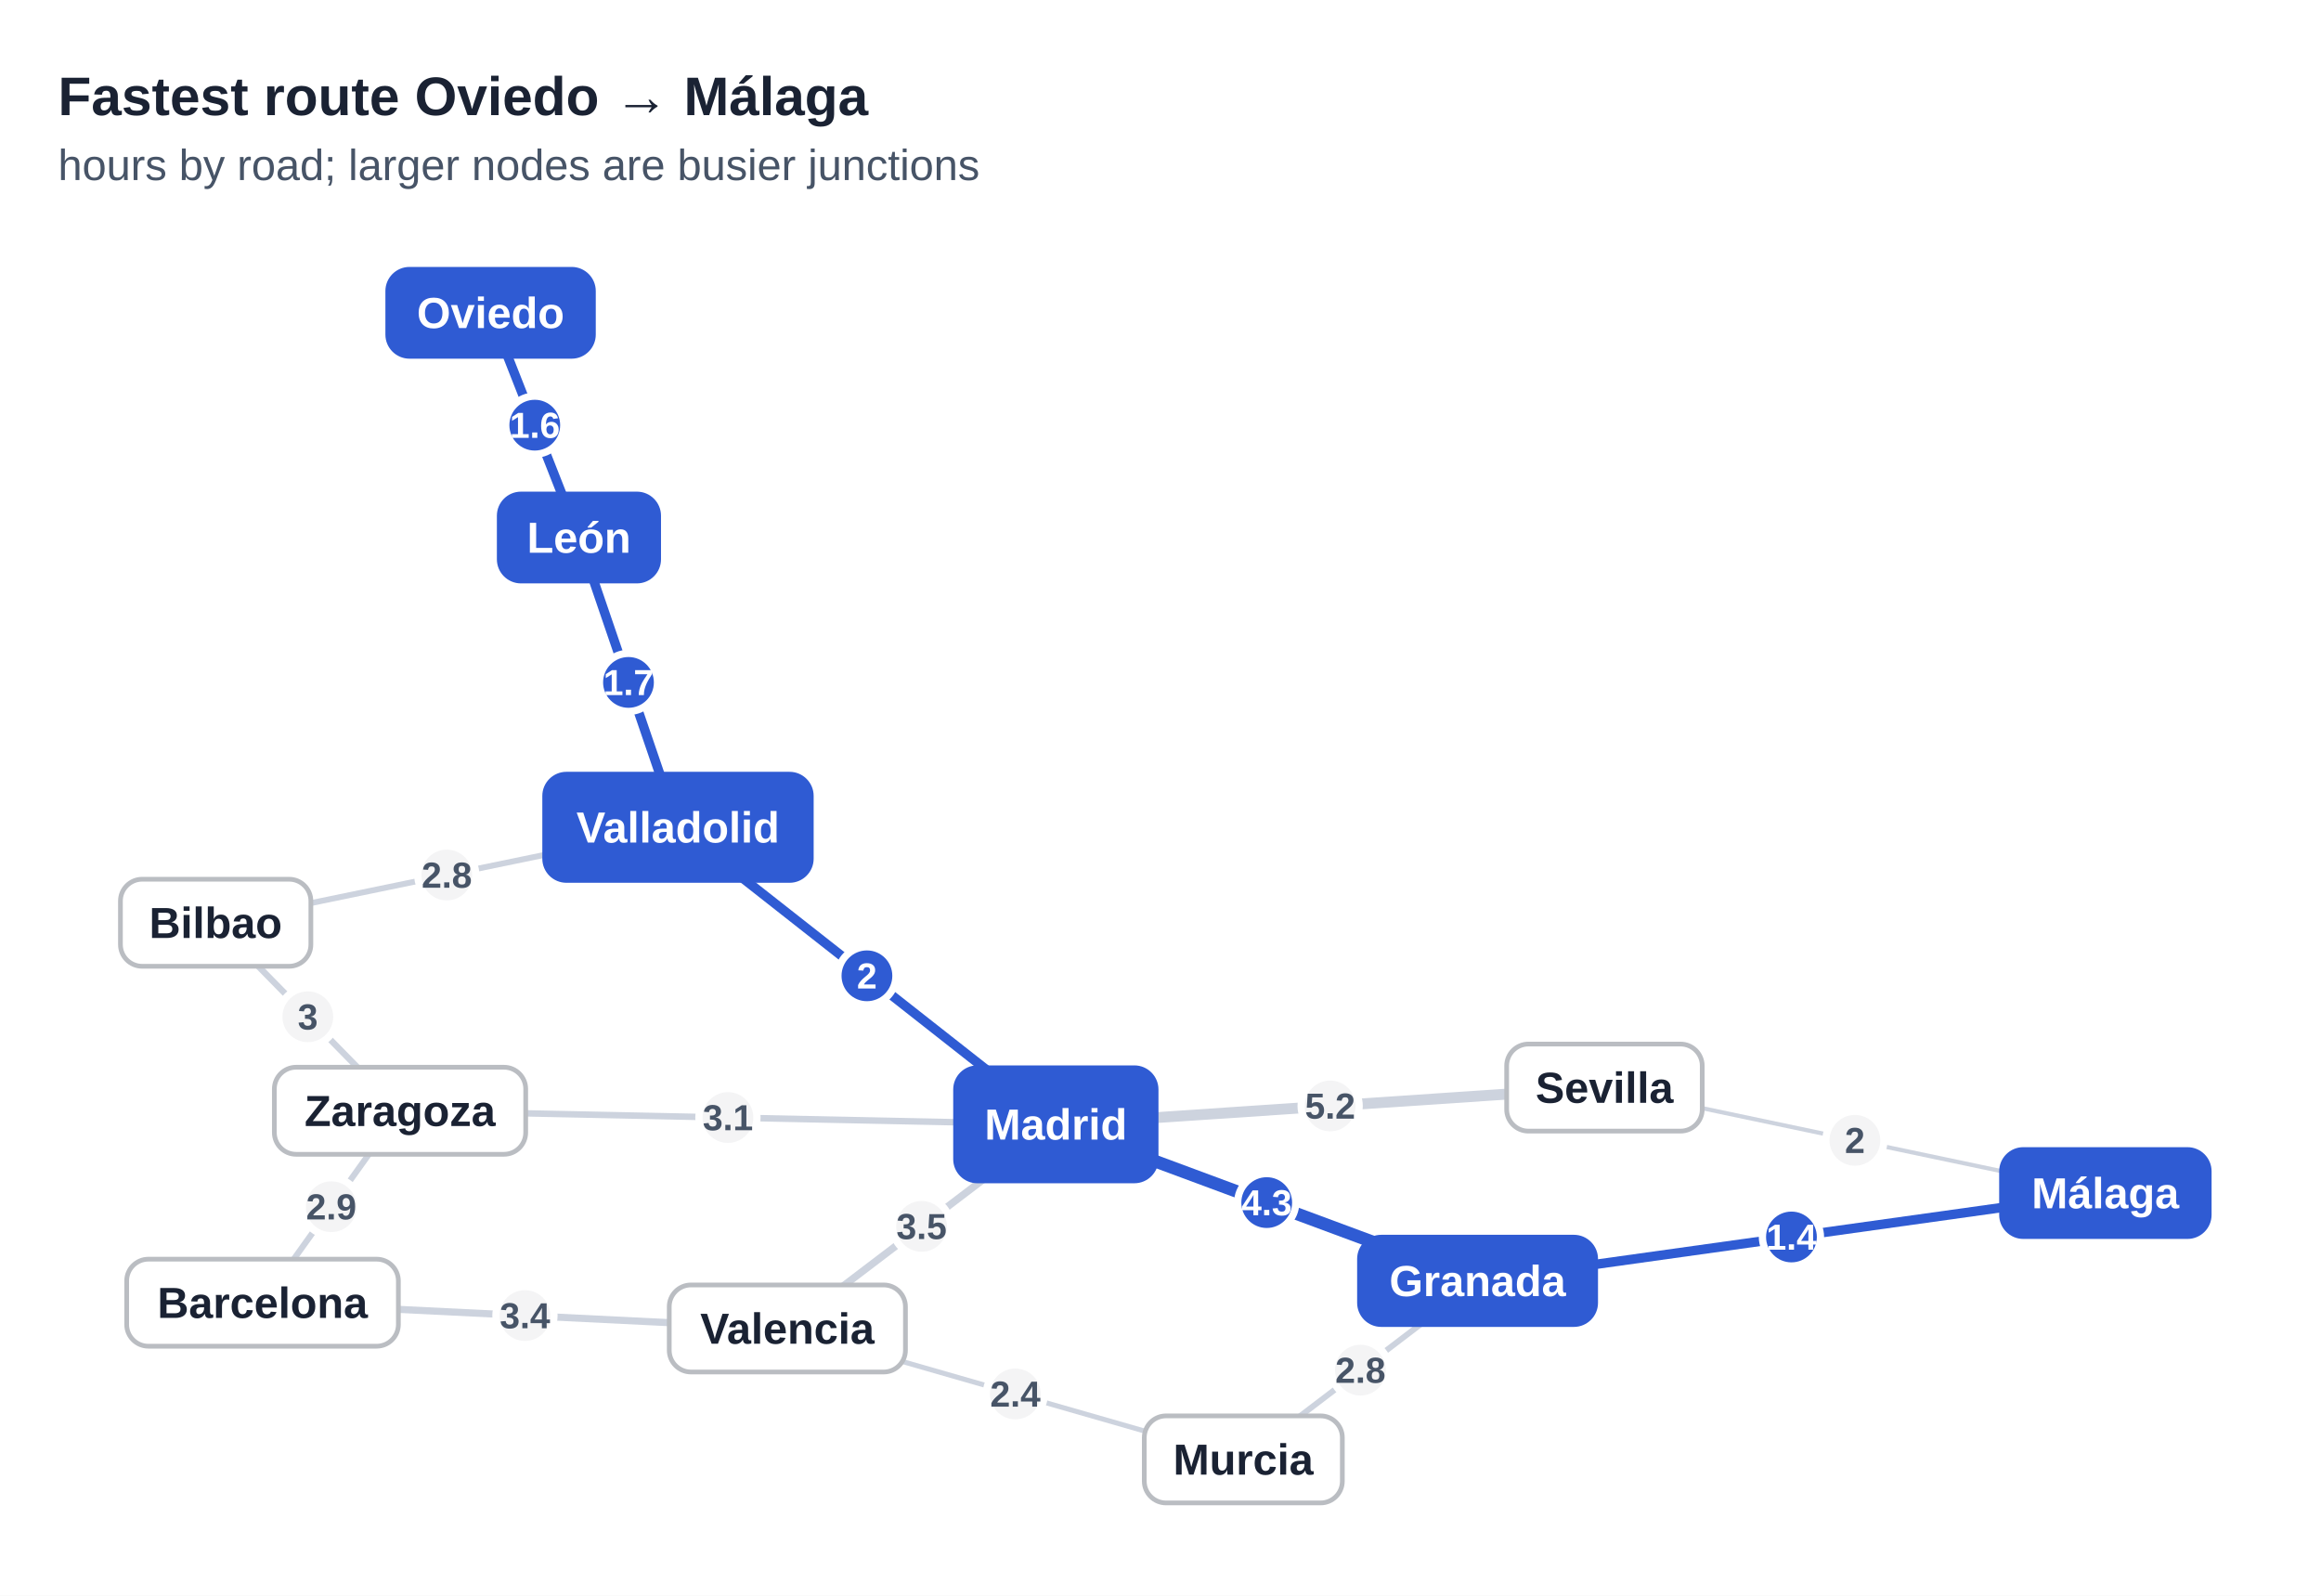
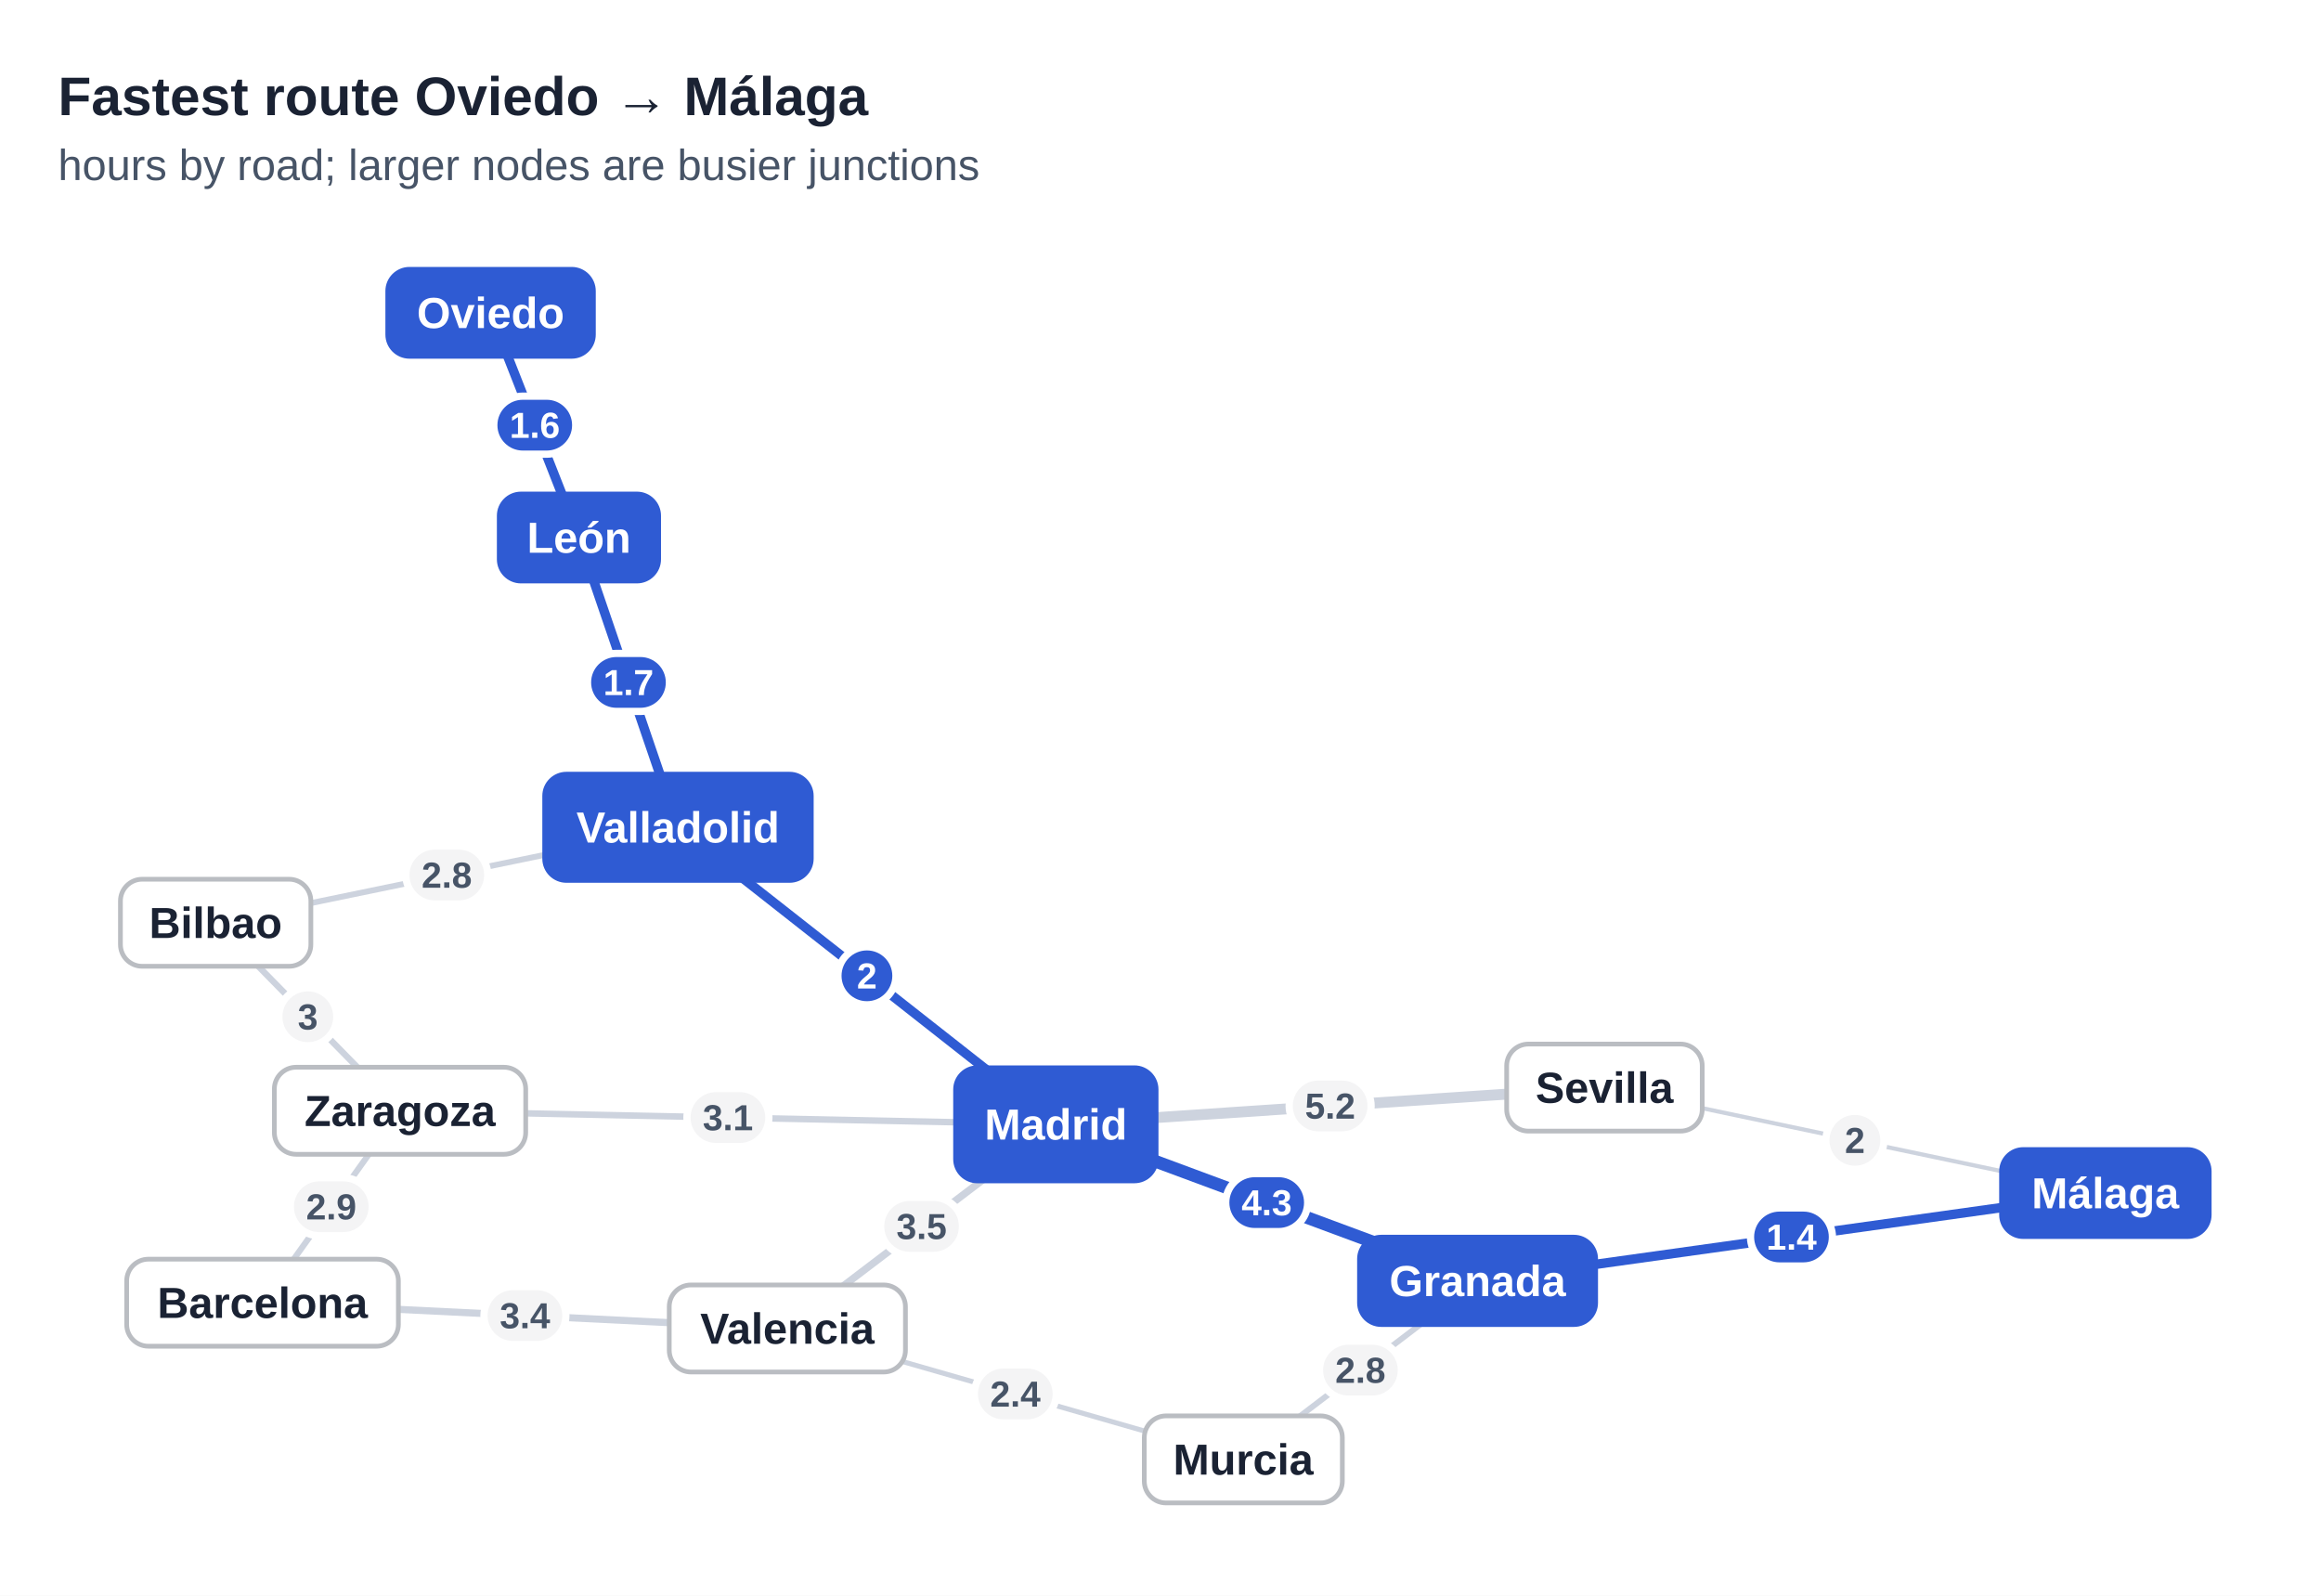
- <svg xmlns="http://www.w3.org/2000/svg" width="640" height="440" viewBox="0 0 640 440" font-family="'IBM Plex Sans', 'Helvetica Neue', Arial, sans-serif" role="img">
+ <svg xmlns="http://www.w3.org/2000/svg" width="640" height="440" viewBox="0 0 640 440" font-family="'IBM Plex Sans', 'Helvetica Neue', Arial, sans-serif" role="img" aria-labelledby="lv3222558bt lv3222558bd">
  <rect width="100%" height="100%" fill="#ffffff" />
  <text x="16" y="31.75" font-size="15" fill="#1a2233" font-weight="600">Fastest route Oviedo → Málaga</text>
  <text x="16" y="49.65" font-size="12" fill="#475467">hours by road; larger nodes are busier junctions</text>
  <path d="M291.14,310.01L110.3,306.27" fill="none" stroke="#cdd3de" stroke-width="1.78" stroke-linecap="round" stroke-linejoin="round" />
  <path d="M291.14,310.01L217.1,366.3" fill="none" stroke="#cdd3de" stroke-width="2.02" stroke-linecap="round" stroke-linejoin="round" />
  <path d="M291.14,310.01L442.42,299.88" fill="none" stroke="#cdd3de" stroke-width="3" stroke-linecap="round" stroke-linejoin="round" />
  <path d="M110.3,306.27L72.4,359.19" fill="none" stroke="#cdd3de" stroke-width="1.67" stroke-linecap="round" stroke-linejoin="round" />
  <path d="M110.3,306.27L59.46,254.43" fill="none" stroke="#cdd3de" stroke-width="1.73" stroke-linecap="round" stroke-linejoin="round" />
  <path d="M72.4,359.19L217.1,366.3" fill="none" stroke="#cdd3de" stroke-width="1.96" stroke-linecap="round" stroke-linejoin="round" />
  <path d="M217.1,366.3L342.83,402.4" fill="none" stroke="#cdd3de" stroke-width="1.38" stroke-linecap="round" stroke-linejoin="round" />
  <path d="M442.42,299.88L580.54,328.96" fill="none" stroke="#cdd3de" stroke-width="1.15" stroke-linecap="round" stroke-linejoin="round" />
  <path d="M186.95,228.11L59.46,254.43" fill="none" stroke="#cdd3de" stroke-width="1.61" stroke-linecap="round" stroke-linejoin="round" />
  <path d="M407.43,353.17L342.83,402.4" fill="none" stroke="#cdd3de" stroke-width="1.61" stroke-linecap="round" stroke-linejoin="round" />
  <path d="M291.14,310.01L186.95,228.11" fill="none" stroke="#2f5bd3" stroke-width="2.6" stroke-linecap="round" stroke-linejoin="round" />
  <path d="M291.14,310.01L407.43,353.17" fill="none" stroke="#2f5bd3" stroke-width="3.48" stroke-linecap="round" stroke-linejoin="round" />
  <path d="M580.54,328.96L407.43,353.17" fill="none" stroke="#2f5bd3" stroke-width="2.6" stroke-linecap="round" stroke-linejoin="round" />
  <path d="M186.95,228.11L159.64,148.21" fill="none" stroke="#2f5bd3" stroke-width="2.6" stroke-linecap="round" stroke-linejoin="round" />
  <path d="M159.64,148.21L135.28,86.25" fill="none" stroke="#2f5bd3" stroke-width="2.6" stroke-linecap="round" stroke-linejoin="round" />
-   <rect x="192.72" y="300.14" width="16" height="16" rx="8" fill="#f4f4f5" stroke="#ffffff" stroke-width="2" />
+   <rect x="189.42" y="300.14" width="22.59" height="16" rx="8" fill="#f4f4f5" stroke="#ffffff" stroke-width="2" />
  <text x="200.72" y="311.64" font-size="10" fill="#475467" text-anchor="middle" font-weight="600">3.1</text>
-   <rect x="246.12" y="330.15" width="16" height="16" rx="8" fill="#f4f4f5" stroke="#ffffff" stroke-width="2" />
+   <rect x="242.82" y="330.15" width="22.59" height="16" rx="8" fill="#f4f4f5" stroke="#ffffff" stroke-width="2" />
  <text x="254.12" y="341.65" font-size="10" fill="#475467" text-anchor="middle" font-weight="600">3.5</text>
-   <rect x="358.78" y="296.94" width="16" height="16" rx="8" fill="#f4f4f5" stroke="#ffffff" stroke-width="2" />
+   <rect x="355.48" y="296.94" width="22.59" height="16" rx="8" fill="#f4f4f5" stroke="#ffffff" stroke-width="2" />
  <text x="366.78" y="308.44" font-size="10" fill="#475467" text-anchor="middle" font-weight="600">5.2</text>
  <rect x="231.05" y="261.06" width="16" height="16" rx="8" fill="#2f5bd3" stroke="#ffffff" stroke-width="2" />
  <text x="239.05" y="272.56" font-size="10" fill="#ffffff" text-anchor="middle" font-weight="600">2</text>
-   <rect x="341.29" y="323.59" width="16" height="16" rx="8" fill="#2f5bd3" stroke="#ffffff" stroke-width="2" />
+   <rect x="337.99" y="323.59" width="22.59" height="16" rx="8" fill="#2f5bd3" stroke="#ffffff" stroke-width="2" />
  <text x="349.29" y="335.09" font-size="10" fill="#ffffff" text-anchor="middle" font-weight="600">4.3</text>
-   <rect x="83.35" y="324.73" width="16" height="16" rx="8" fill="#f4f4f5" stroke="#ffffff" stroke-width="2" />
+   <rect x="80.05" y="324.73" width="22.59" height="16" rx="8" fill="#f4f4f5" stroke="#ffffff" stroke-width="2" />
  <text x="91.35" y="336.23" font-size="10" fill="#475467" text-anchor="middle" font-weight="600">2.9</text>
  <rect x="76.88" y="272.35" width="16" height="16" rx="8" fill="#f4f4f5" stroke="#ffffff" stroke-width="2" />
  <text x="84.88" y="283.85" font-size="10" fill="#475467" text-anchor="middle" font-weight="600">3</text>
-   <rect x="136.75" y="354.74" width="16" height="16" rx="8" fill="#f4f4f5" stroke="#ffffff" stroke-width="2" />
+   <rect x="133.45" y="354.74" width="22.59" height="16" rx="8" fill="#f4f4f5" stroke="#ffffff" stroke-width="2" />
  <text x="144.75" y="366.24" font-size="10" fill="#475467" text-anchor="middle" font-weight="600">3.4</text>
-   <rect x="271.97" y="376.35" width="16" height="16" rx="8" fill="#f4f4f5" stroke="#ffffff" stroke-width="2" />
+   <rect x="268.67" y="376.35" width="22.59" height="16" rx="8" fill="#f4f4f5" stroke="#ffffff" stroke-width="2" />
  <text x="279.97" y="387.85" font-size="10" fill="#475467" text-anchor="middle" font-weight="600">2.4</text>
  <rect x="503.48" y="306.42" width="16" height="16" rx="8" fill="#f4f4f5" stroke="#ffffff" stroke-width="2" />
  <text x="511.48" y="317.92" font-size="10" fill="#475467" text-anchor="middle" font-weight="600">2</text>
-   <rect x="485.98" y="333.07" width="16" height="16" rx="8" fill="#2f5bd3" stroke="#ffffff" stroke-width="2" />
+   <rect x="482.69" y="333.07" width="22.59" height="16" rx="8" fill="#2f5bd3" stroke="#ffffff" stroke-width="2" />
  <text x="493.98" y="344.57" font-size="10" fill="#ffffff" text-anchor="middle" font-weight="600">1.4</text>
-   <rect x="115.2" y="233.27" width="16" height="16" rx="8" fill="#f4f4f5" stroke="#ffffff" stroke-width="2" />
+   <rect x="111.91" y="233.27" width="22.59" height="16" rx="8" fill="#f4f4f5" stroke="#ffffff" stroke-width="2" />
  <text x="123.2" y="244.77" font-size="10" fill="#475467" text-anchor="middle" font-weight="600">2.8</text>
-   <rect x="165.3" y="180.16" width="16" height="16" rx="8" fill="#2f5bd3" stroke="#ffffff" stroke-width="2" />
+   <rect x="162" y="180.16" width="22.59" height="16" rx="8" fill="#2f5bd3" stroke="#ffffff" stroke-width="2" />
  <text x="173.3" y="191.66" font-size="10" fill="#ffffff" text-anchor="middle" font-weight="600">1.7</text>
-   <rect x="367.13" y="369.79" width="16" height="16" rx="8" fill="#f4f4f5" stroke="#ffffff" stroke-width="2" />
+   <rect x="363.83" y="369.79" width="22.59" height="16" rx="8" fill="#f4f4f5" stroke="#ffffff" stroke-width="2" />
  <text x="375.13" y="381.29" font-size="10" fill="#475467" text-anchor="middle" font-weight="600">2.8</text>
-   <rect x="139.46" y="109.23" width="16" height="16" rx="8" fill="#2f5bd3" stroke="#ffffff" stroke-width="2" />
+   <rect x="136.16" y="109.23" width="22.59" height="16" rx="8" fill="#2f5bd3" stroke="#ffffff" stroke-width="2" />
  <text x="147.46" y="120.73" font-size="10" fill="#ffffff" text-anchor="middle" font-weight="600">1.6</text>
  <rect x="263.49" y="294.41" width="55.3" height="31.2" rx="6" fill="#2f5bd3" stroke="#2f5bd3" stroke-width="1.3" />
  <text x="291.14" y="314.21" font-size="12" fill="#ffffff" text-anchor="middle" font-weight="600">Madrid</text>
  <rect x="75.65" y="294.27" width="69.31" height="24" rx="6" fill="#ffffff" stroke="#babdc2" stroke-width="1.3" />
  <text x="110.3" y="310.47" font-size="12" fill="#1a2233" text-anchor="middle" font-weight="600">Zaragoza</text>
  <rect x="34.93" y="347.19" width="74.92" height="24" rx="6" fill="#ffffff" stroke="#babdc2" stroke-width="1.3" />
  <text x="72.4" y="363.39" font-size="12" fill="#1a2233" text-anchor="middle" font-weight="600">Barcelona</text>
  <rect x="184.54" y="354.3" width="65.13" height="24" rx="6" fill="#ffffff" stroke="#babdc2" stroke-width="1.3" />
  <text x="217.1" y="370.5" font-size="12" fill="#1a2233" text-anchor="middle" font-weight="600">Valencia</text>
  <rect x="415.45" y="287.88" width="53.93" height="24" rx="6" fill="#ffffff" stroke="#babdc2" stroke-width="1.3" />
  <text x="442.42" y="304.08" font-size="12" fill="#1a2233" text-anchor="middle" font-weight="600">Sevilla</text>
  <rect x="551.91" y="316.96" width="57.27" height="24" rx="6" fill="#2f5bd3" stroke="#2f5bd3" stroke-width="1.3" />
  <text x="580.54" y="333.16" font-size="12" fill="#ffffff" text-anchor="middle" font-weight="600">Málaga</text>
  <rect x="150.19" y="213.46" width="73.52" height="29.3" rx="6" fill="#2f5bd3" stroke="#2f5bd3" stroke-width="1.3" />
  <text x="186.95" y="232.31" font-size="12" fill="#ffffff" text-anchor="middle" font-weight="600">Valladolid</text>
  <rect x="33.21" y="242.43" width="52.51" height="24" rx="6" fill="#ffffff" stroke="#babdc2" stroke-width="1.3" />
  <text x="59.46" y="258.63" font-size="12" fill="#1a2233" text-anchor="middle" font-weight="600">Bilbao</text>
  <rect x="374.87" y="341.12" width="65.12" height="24.1" rx="6" fill="#2f5bd3" stroke="#2f5bd3" stroke-width="1.3" />
  <text x="407.43" y="357.37" font-size="12" fill="#ffffff" text-anchor="middle" font-weight="600">Granada</text>
  <rect x="315.53" y="390.4" width="54.61" height="24" rx="6" fill="#ffffff" stroke="#babdc2" stroke-width="1.3" />
  <text x="342.83" y="406.6" font-size="12" fill="#1a2233" text-anchor="middle" font-weight="600">Murcia</text>
  <rect x="137.66" y="136.21" width="43.96" height="24" rx="6" fill="#2f5bd3" stroke="#2f5bd3" stroke-width="1.3" />
  <text x="159.64" y="152.41" font-size="12" fill="#ffffff" text-anchor="middle" font-weight="600">León</text>
  <rect x="106.92" y="74.25" width="56.71" height="24" rx="6" fill="#2f5bd3" stroke="#2f5bd3" stroke-width="1.3" />
  <text x="135.28" y="90.45" font-size="12" fill="#ffffff" text-anchor="middle" font-weight="600">Oviedo</text>
</svg>
